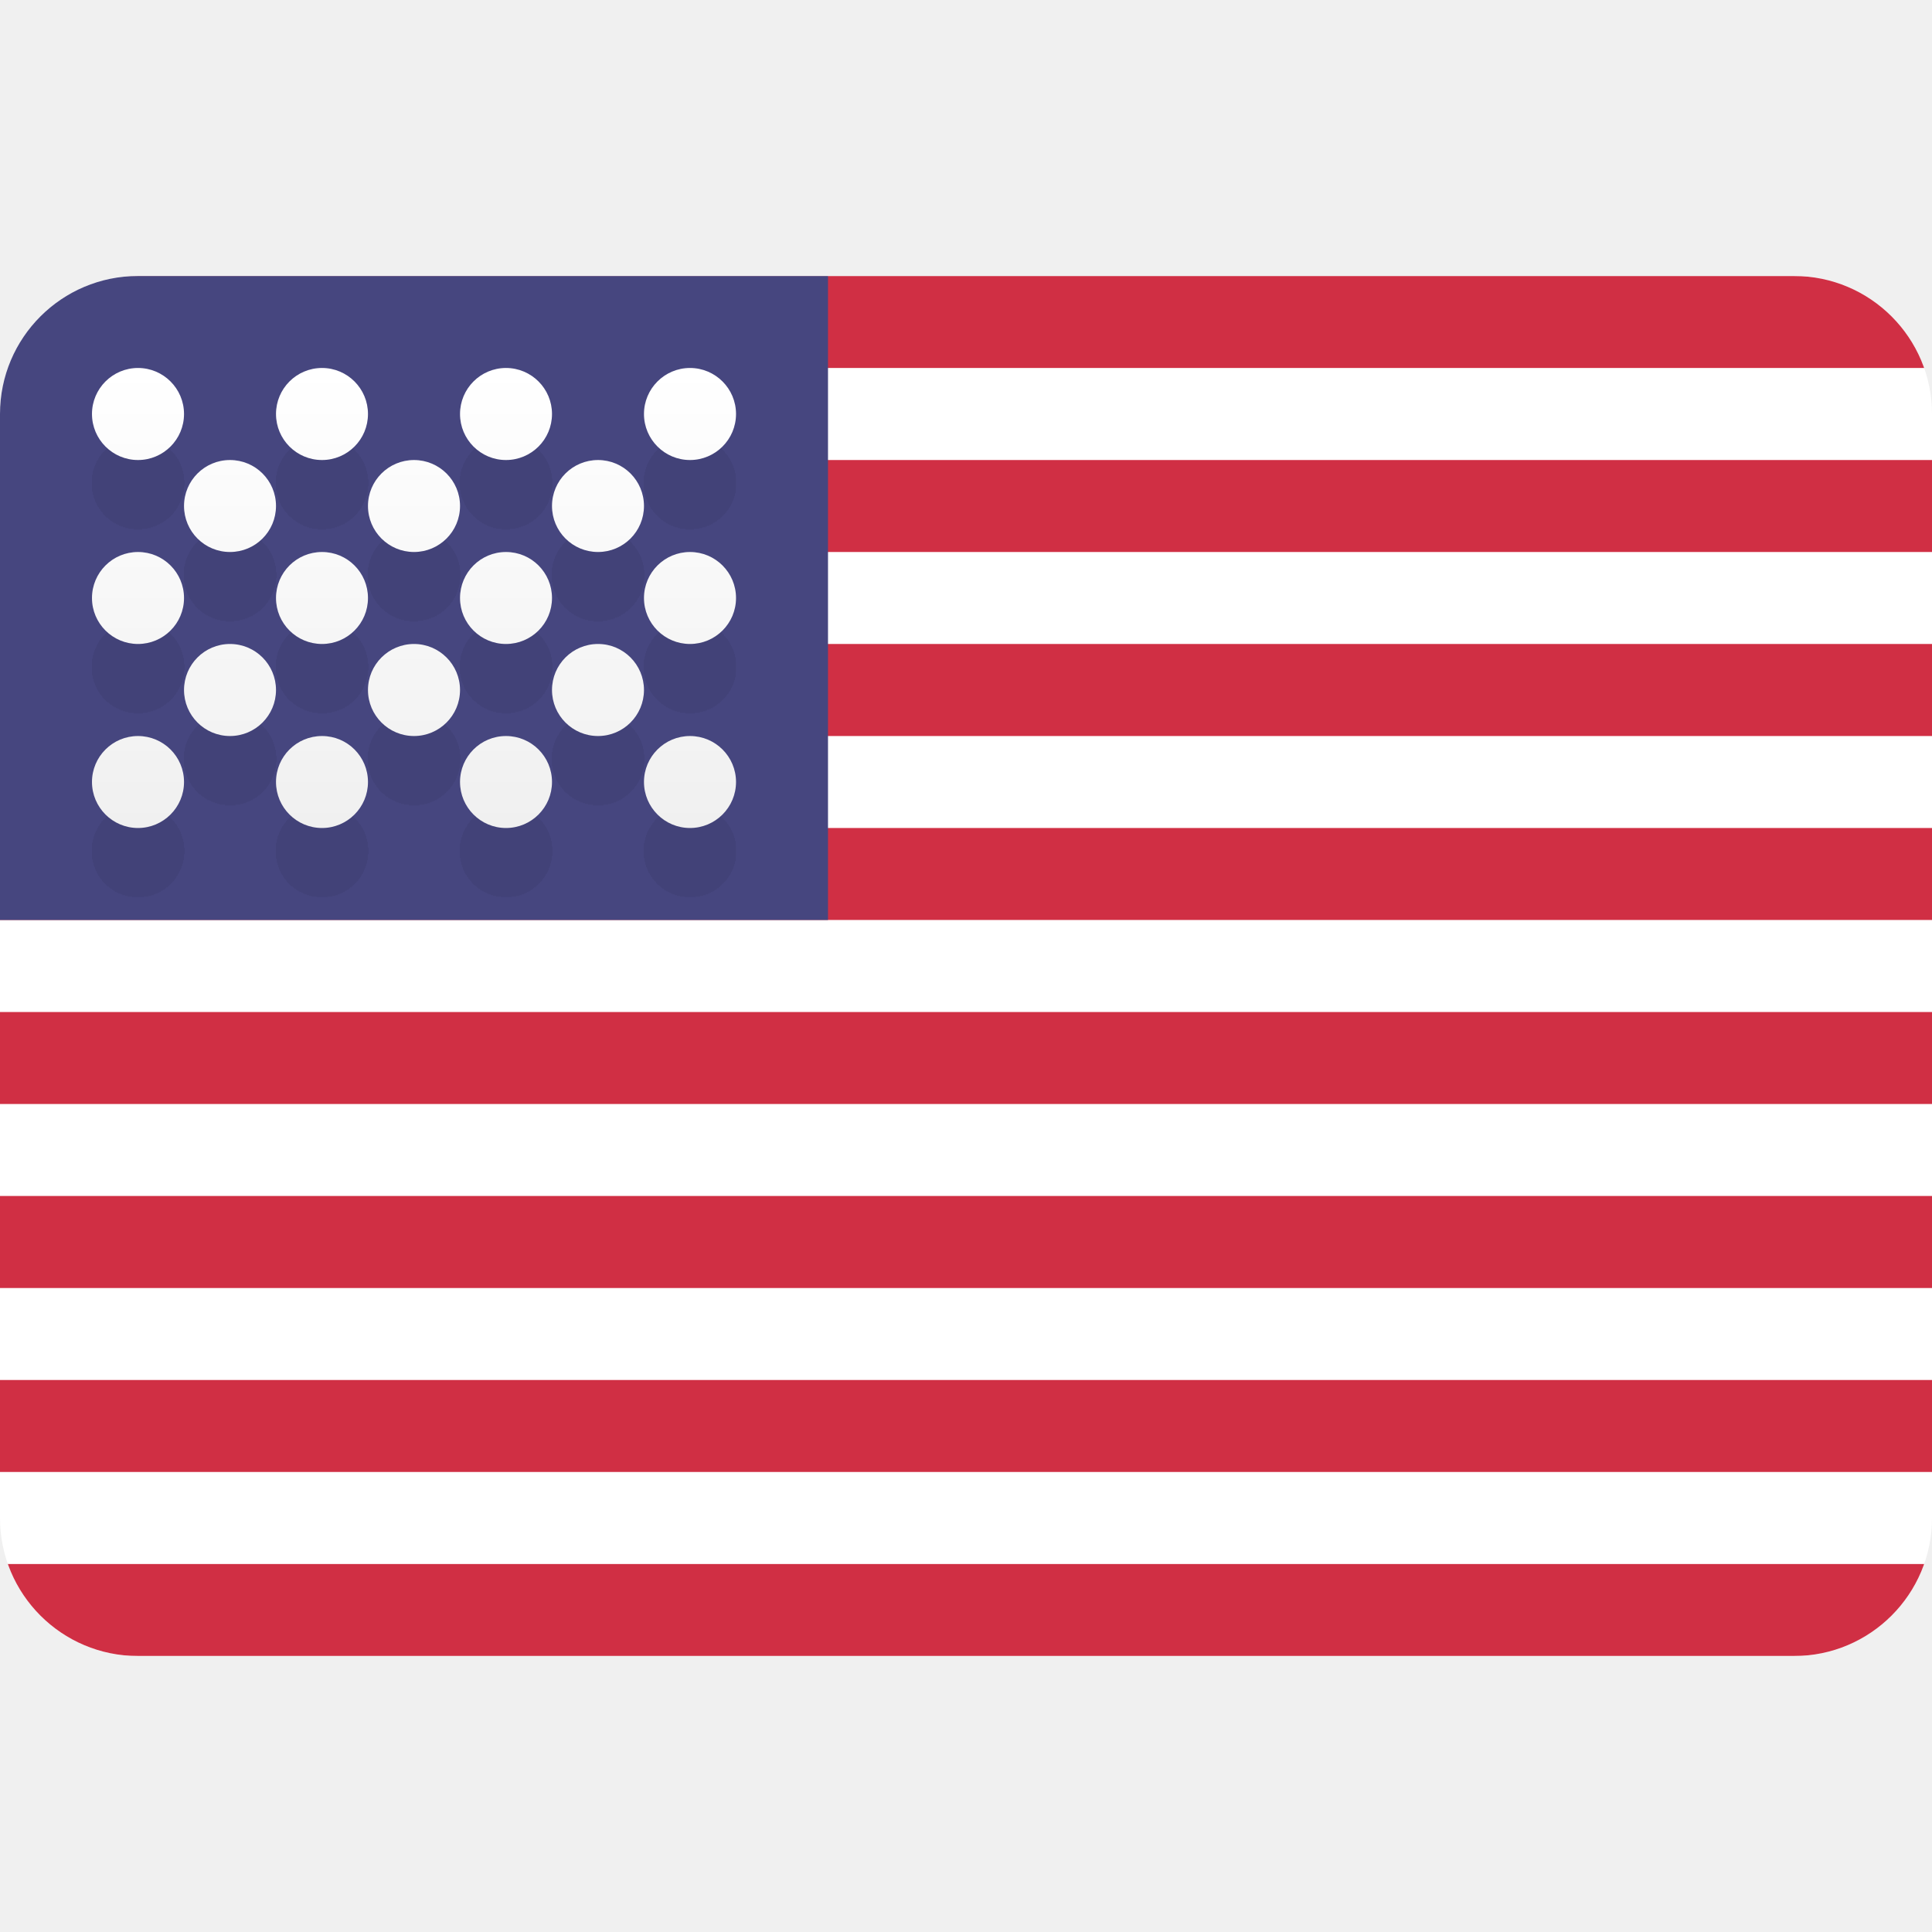
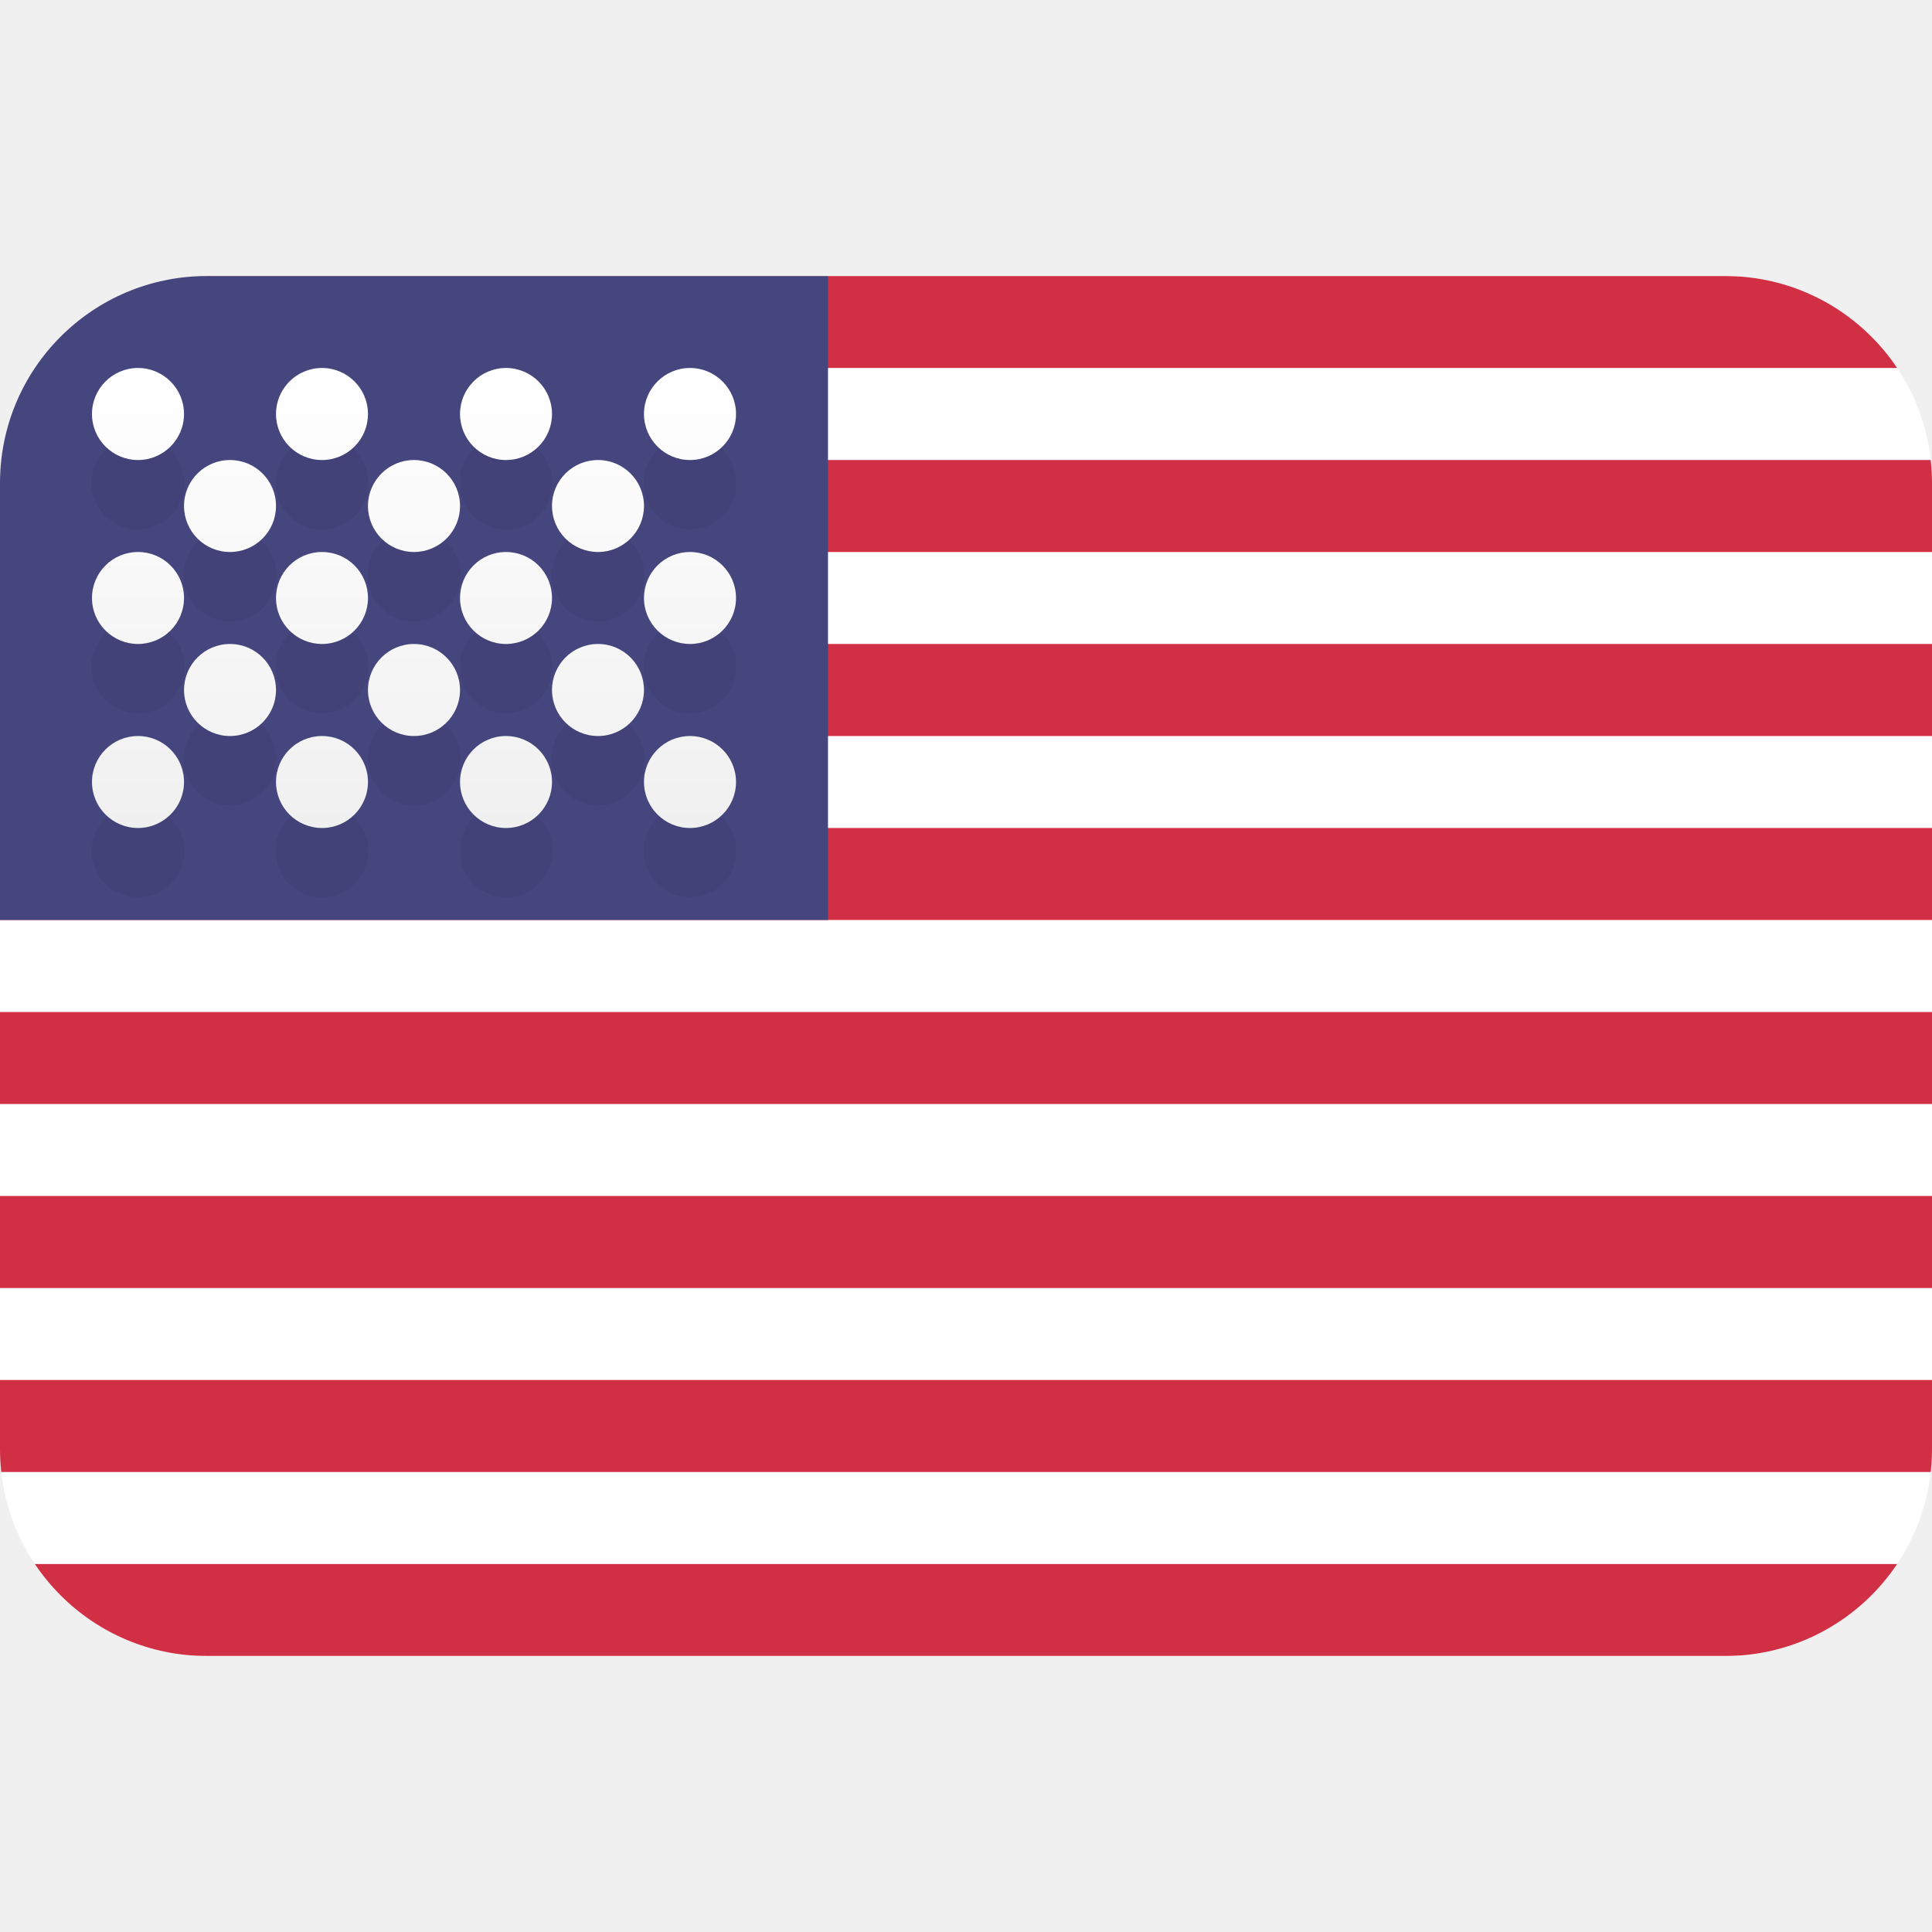
<svg xmlns="http://www.w3.org/2000/svg" width="28" height="28" viewBox="0 0 28 28" fill="none">
-   <rect y="4" width="28" height="20" rx="2" fill="white" />
+   <rect y="4" width="28" height="20" rx="3" fill="white" />
  <mask id="mask0_17_4283" style="mask-type:alpha" maskUnits="userSpaceOnUse" x="0" y="4" width="28" height="20">
-     <rect y="4" width="28" height="20" rx="2" fill="white" />
+     <rect y="4" width="28" height="20" rx="3" fill="white" />
  </mask>
  <g mask="url(#mask0_17_4283)">
    <path fill-rule="evenodd" clip-rule="evenodd" d="M28 4H0V5.333H28V4ZM28 6.667H0V8H28V6.667ZM0 9.333H28V10.667H0V9.333ZM28 12H0V13.333H28V12ZM0 14.667H28V16H0V14.667ZM28 17.333H0V18.667H28V17.333ZM0 20H28V21.333H0V20ZM28 22.667H0V24H28V22.667Z" fill="#D02F44" />
    <rect y="4" width="12" height="9.333" fill="#46467F" />
    <g filter="url(#filter0_d_17_4283)">
      <path fill-rule="evenodd" clip-rule="evenodd" d="M2.667 6C2.667 6.368 2.368 6.667 2 6.667C1.632 6.667 1.333 6.368 1.333 6C1.333 5.632 1.632 5.333 2 5.333C2.368 5.333 2.667 5.632 2.667 6ZM5.333 6C5.333 6.368 5.035 6.667 4.667 6.667C4.298 6.667 4 6.368 4 6C4 5.632 4.298 5.333 4.667 5.333C5.035 5.333 5.333 5.632 5.333 6ZM7.333 6.667C7.702 6.667 8 6.368 8 6C8 5.632 7.702 5.333 7.333 5.333C6.965 5.333 6.667 5.632 6.667 6C6.667 6.368 6.965 6.667 7.333 6.667ZM10.667 6C10.667 6.368 10.368 6.667 10 6.667C9.632 6.667 9.333 6.368 9.333 6C9.333 5.632 9.632 5.333 10 5.333C10.368 5.333 10.667 5.632 10.667 6ZM3.333 8C3.702 8 4 7.702 4 7.333C4 6.965 3.702 6.667 3.333 6.667C2.965 6.667 2.667 6.965 2.667 7.333C2.667 7.702 2.965 8 3.333 8ZM6.667 7.333C6.667 7.702 6.368 8 6 8C5.632 8 5.333 7.702 5.333 7.333C5.333 6.965 5.632 6.667 6 6.667C6.368 6.667 6.667 6.965 6.667 7.333ZM8.667 8C9.035 8 9.333 7.702 9.333 7.333C9.333 6.965 9.035 6.667 8.667 6.667C8.298 6.667 8 6.965 8 7.333C8 7.702 8.298 8 8.667 8ZM10.667 8.667C10.667 9.035 10.368 9.333 10 9.333C9.632 9.333 9.333 9.035 9.333 8.667C9.333 8.298 9.632 8 10 8C10.368 8 10.667 8.298 10.667 8.667ZM7.333 9.333C7.702 9.333 8 9.035 8 8.667C8 8.298 7.702 8 7.333 8C6.965 8 6.667 8.298 6.667 8.667C6.667 9.035 6.965 9.333 7.333 9.333ZM5.333 8.667C5.333 9.035 5.035 9.333 4.667 9.333C4.298 9.333 4 9.035 4 8.667C4 8.298 4.298 8 4.667 8C5.035 8 5.333 8.298 5.333 8.667ZM2 9.333C2.368 9.333 2.667 9.035 2.667 8.667C2.667 8.298 2.368 8 2 8C1.632 8 1.333 8.298 1.333 8.667C1.333 9.035 1.632 9.333 2 9.333ZM4 10C4 10.368 3.702 10.667 3.333 10.667C2.965 10.667 2.667 10.368 2.667 10C2.667 9.632 2.965 9.333 3.333 9.333C3.702 9.333 4 9.632 4 10ZM6 10.667C6.368 10.667 6.667 10.368 6.667 10C6.667 9.632 6.368 9.333 6 9.333C5.632 9.333 5.333 9.632 5.333 10C5.333 10.368 5.632 10.667 6 10.667ZM9.333 10C9.333 10.368 9.035 10.667 8.667 10.667C8.298 10.667 8 10.368 8 10C8 9.632 8.298 9.333 8.667 9.333C9.035 9.333 9.333 9.632 9.333 10ZM10 12C10.368 12 10.667 11.701 10.667 11.333C10.667 10.965 10.368 10.667 10 10.667C9.632 10.667 9.333 10.965 9.333 11.333C9.333 11.701 9.632 12 10 12ZM8 11.333C8 11.701 7.702 12 7.333 12C6.965 12 6.667 11.701 6.667 11.333C6.667 10.965 6.965 10.667 7.333 10.667C7.702 10.667 8 10.965 8 11.333ZM4.667 12C5.035 12 5.333 11.701 5.333 11.333C5.333 10.965 5.035 10.667 4.667 10.667C4.298 10.667 4 10.965 4 11.333C4 11.701 4.298 12 4.667 12ZM2.667 11.333C2.667 11.701 2.368 12 2 12C1.632 12 1.333 11.701 1.333 11.333C1.333 10.965 1.632 10.667 2 10.667C2.368 10.667 2.667 10.965 2.667 11.333Z" fill="url(#paint0_linear_17_4283)" />
    </g>
  </g>
  <defs>
    <filter id="filter0_d_17_4283" x="1.333" y="5.333" width="9.333" height="7.667" filterUnits="userSpaceOnUse" color-interpolation-filters="sRGB">
      <feFlood flood-opacity="0" result="BackgroundImageFix" />
      <feColorMatrix in="SourceAlpha" type="matrix" values="0 0 0 0 0 0 0 0 0 0 0 0 0 0 0 0 0 0 127 0" result="hardAlpha" />
      <feOffset dy="1" />
      <feColorMatrix type="matrix" values="0 0 0 0 0 0 0 0 0 0 0 0 0 0 0 0 0 0 0.06 0" />
      <feBlend mode="normal" in2="BackgroundImageFix" result="effect1_dropShadow_17_4283" />
      <feBlend mode="normal" in="SourceGraphic" in2="effect1_dropShadow_17_4283" result="shape" />
    </filter>
    <linearGradient id="paint0_linear_17_4283" x1="1.333" y1="5.333" x2="1.333" y2="12" gradientUnits="userSpaceOnUse">
      <stop stop-color="white" />
      <stop offset="1" stop-color="#F0F0F0" />
    </linearGradient>
  </defs>
</svg>
